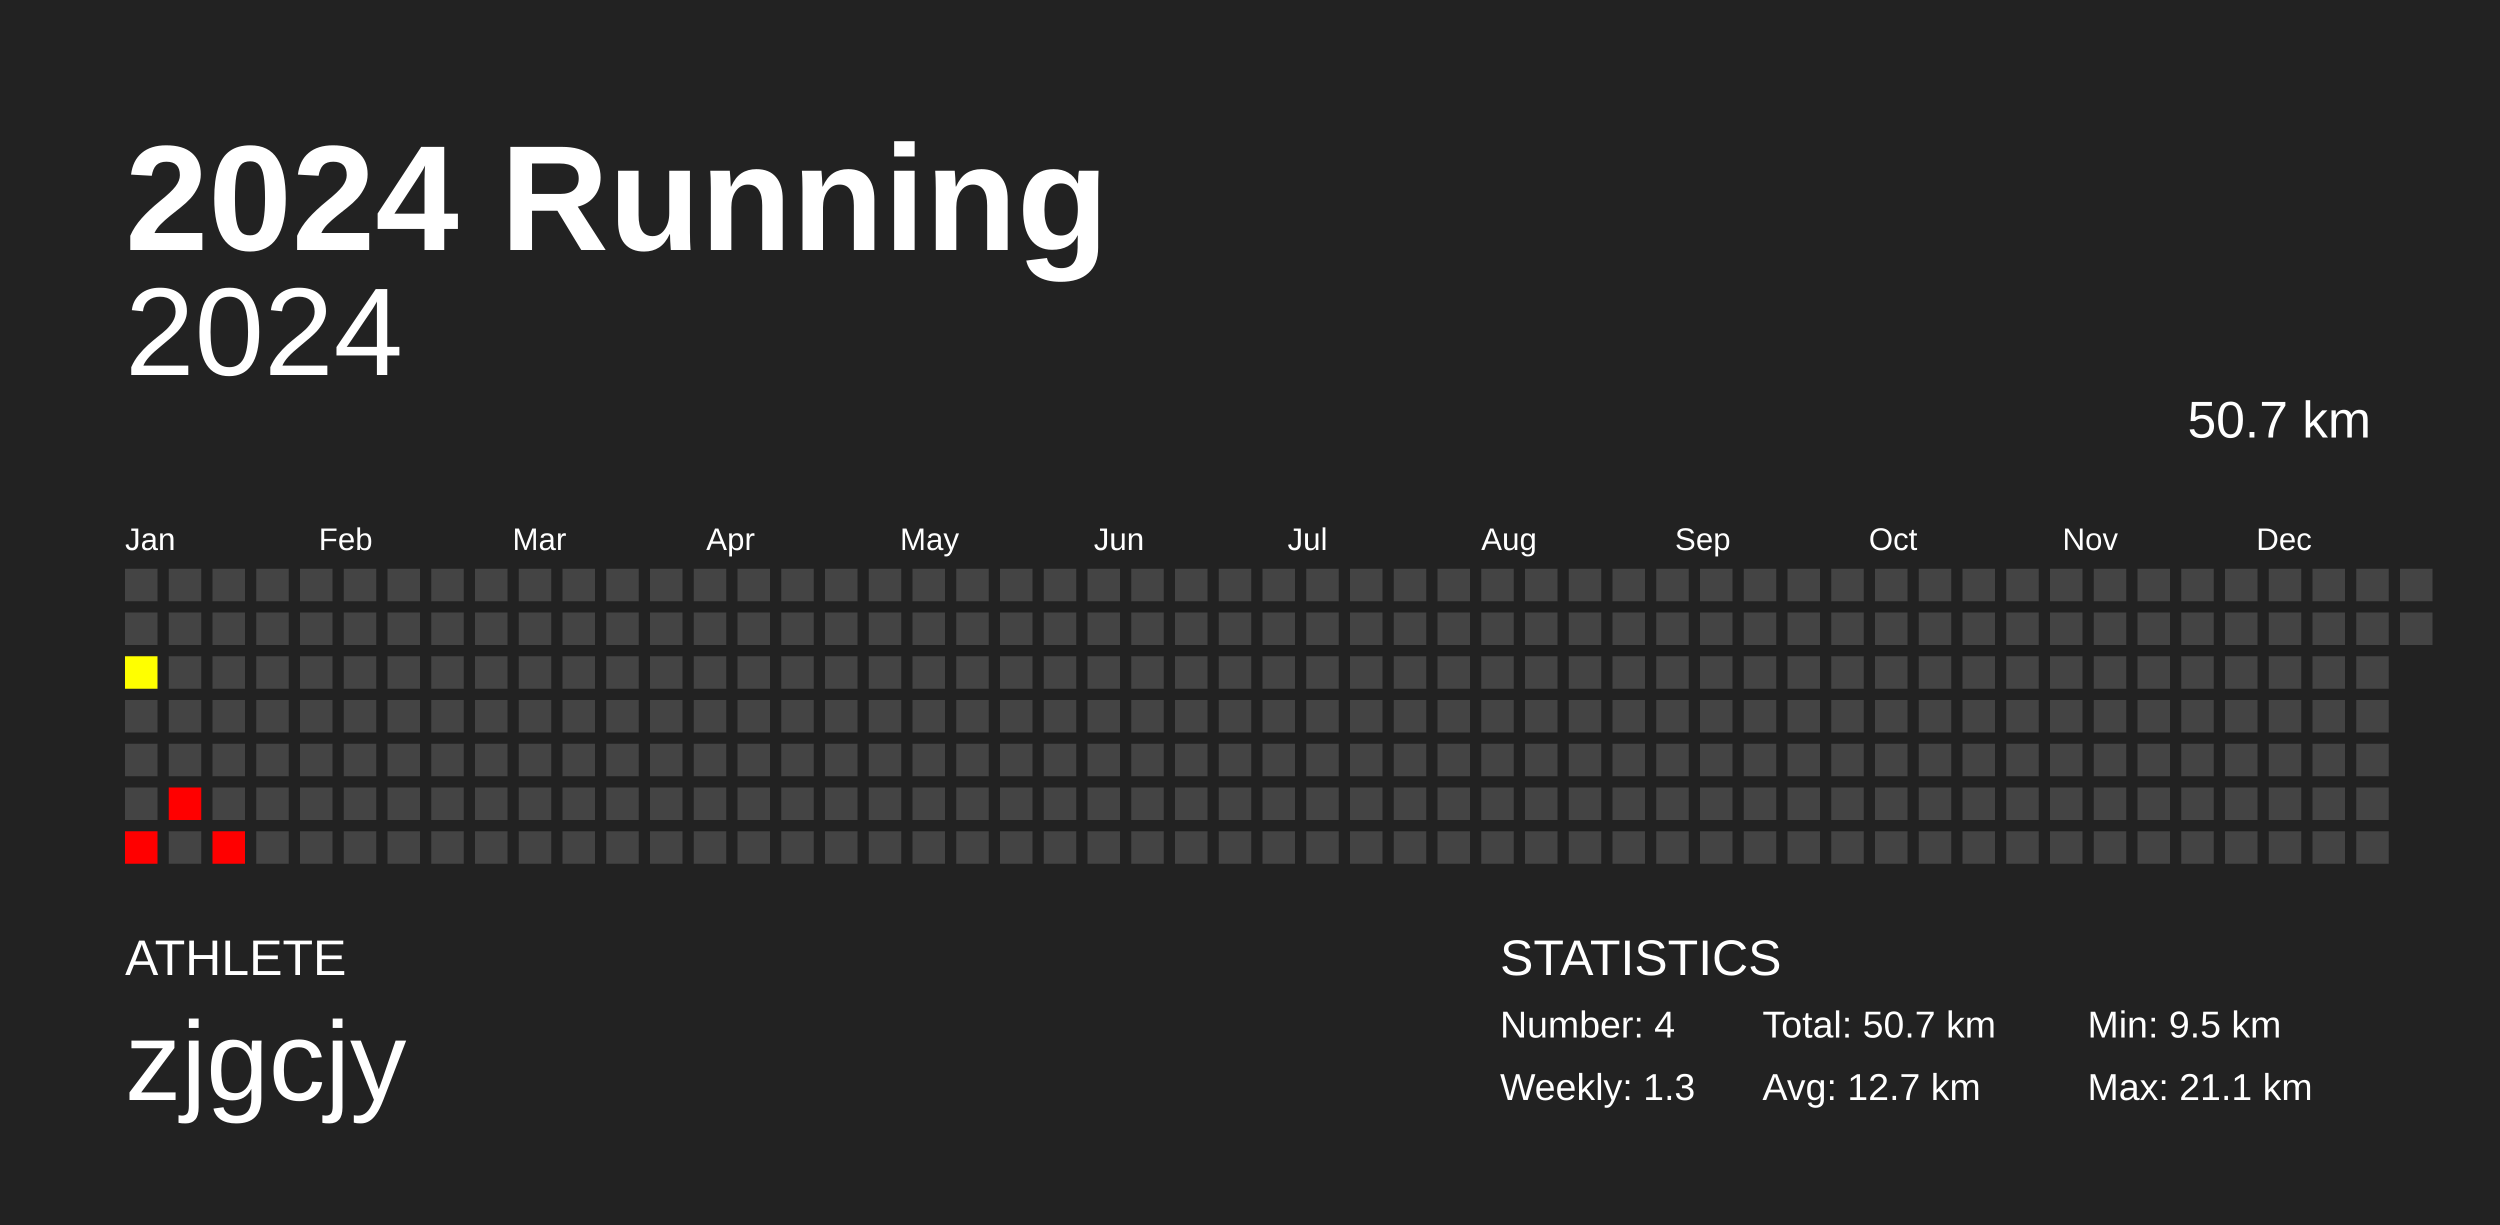
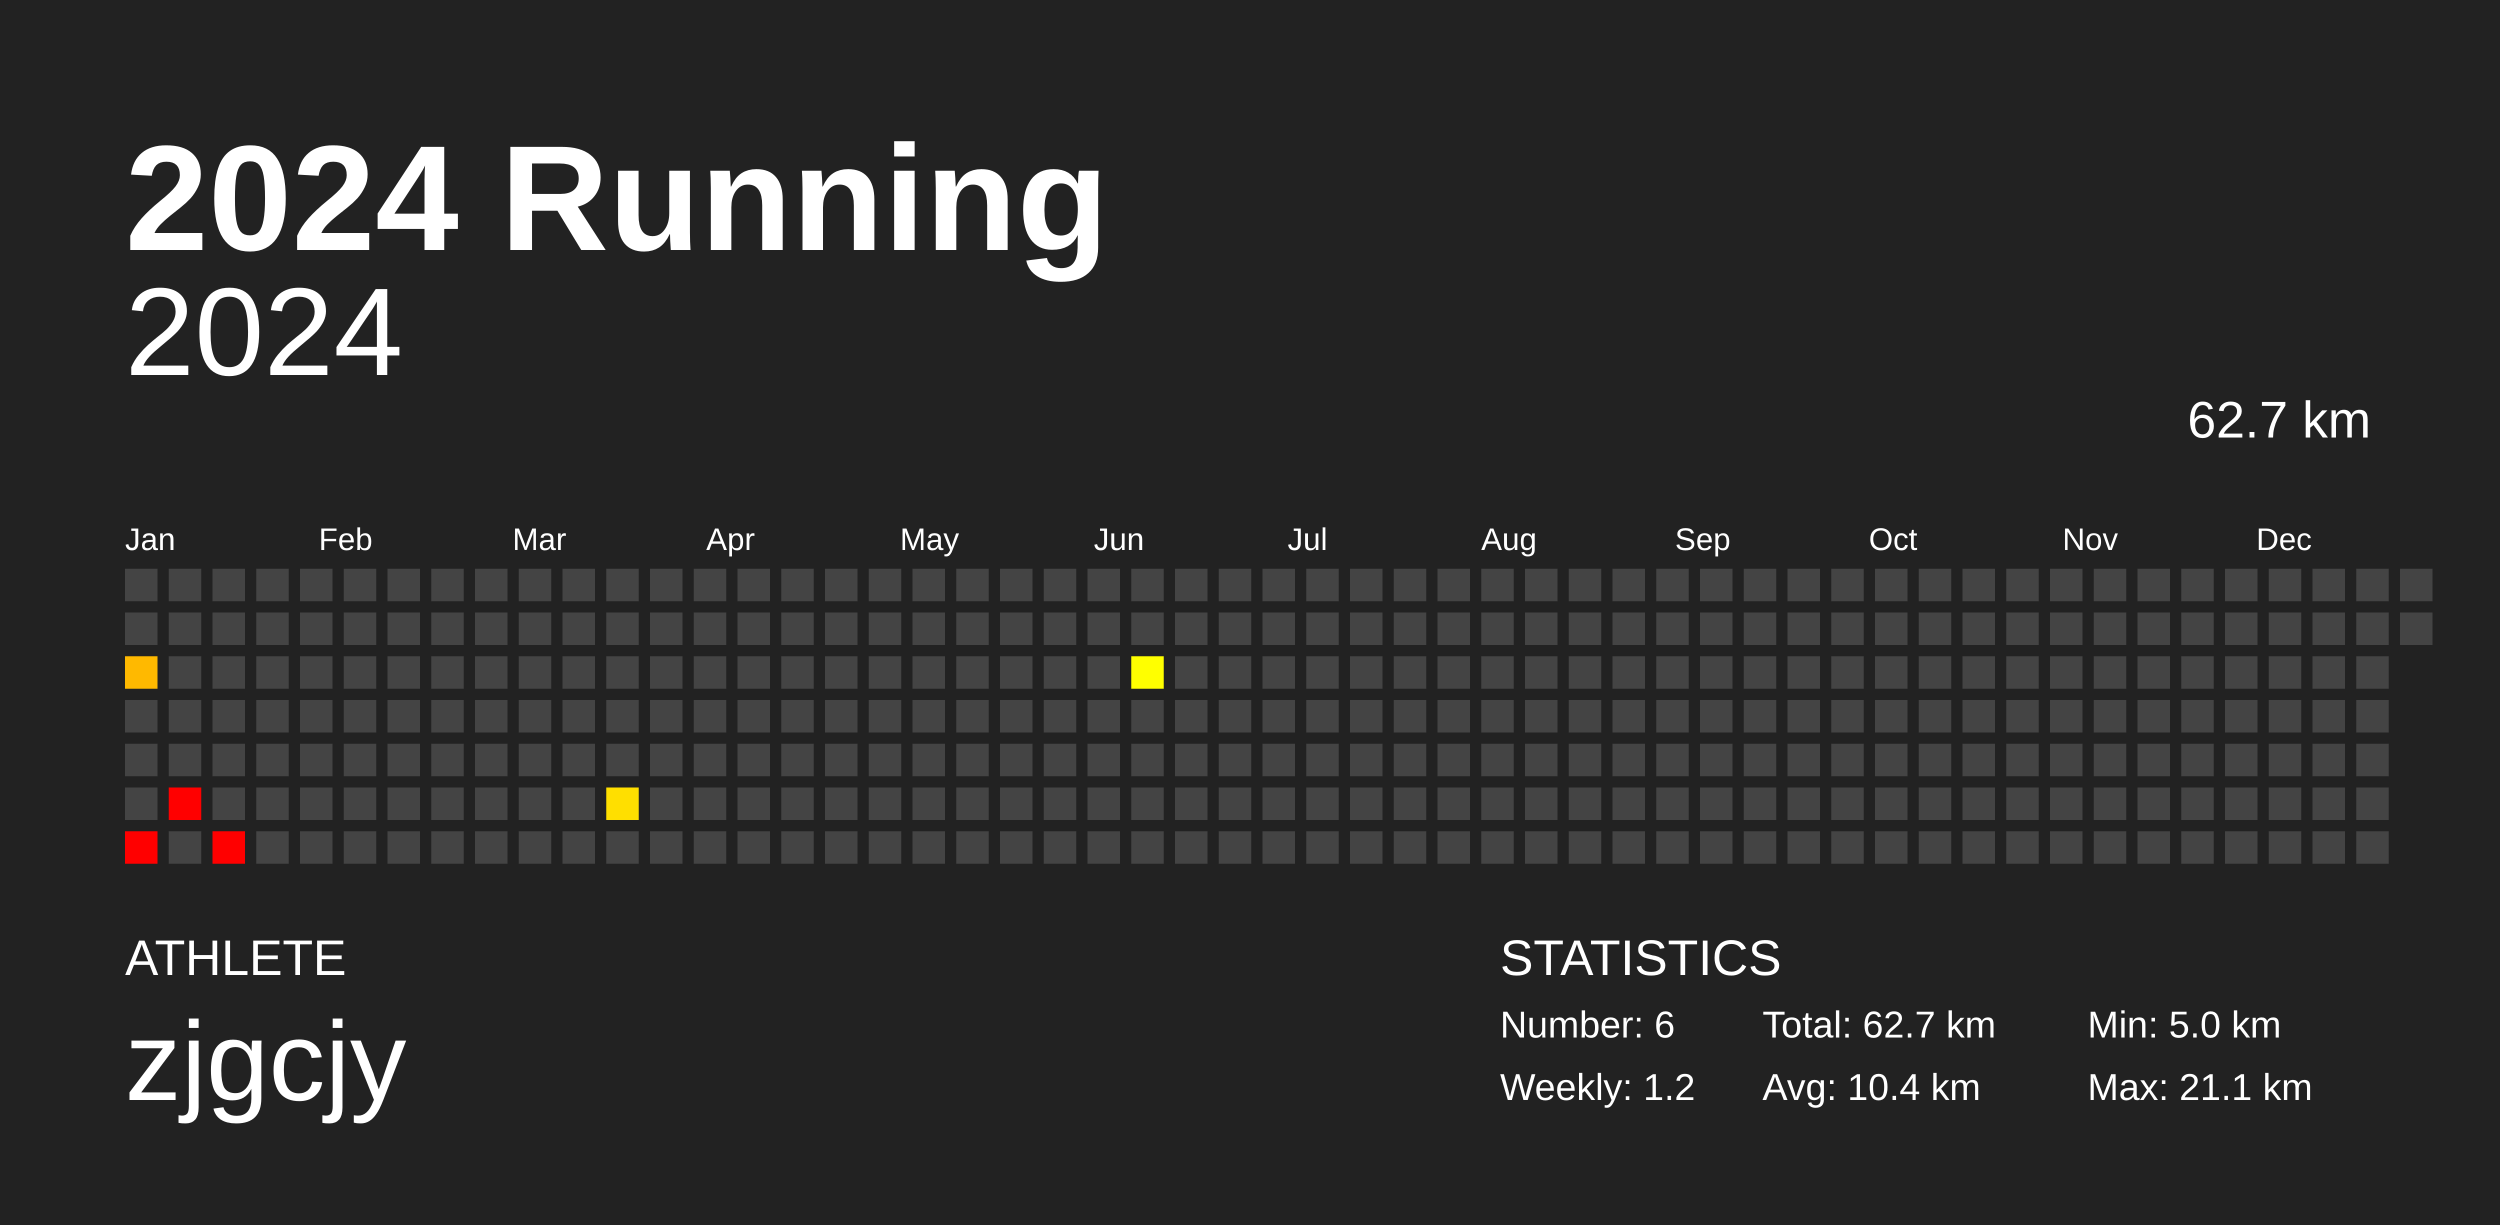
<svg xmlns="http://www.w3.org/2000/svg" baseProfile="full" height="98mm" version="1.1" viewBox="0,0,200,98" width="200mm">
  <defs />
  <rect fill="#222222" height="98" width="200" x="0" y="0" />
  <text fill="#FFFFFF" style="font-size:12px; font-family:Arial; font-weight:bold;" x="10" y="20">2024 Running</text>
  <text fill="#FFFFFF" style="font-size:4px; font-family:Arial" x="10" y="78">ATHLETE</text>
  <text fill="#FFFFFF" style="font-size:9px; font-family:Arial" x="10" y="88">zjgcjy</text>
  <text fill="#FFFFFF" style="font-size:4px; font-family:Arial" x="120" y="78">STATISTICS</text>
-   <text fill="#FFFFFF" style="font-size:3px; font-family:Arial" x="120" y="83">Number: 4</text>
-   <text fill="#FFFFFF" style="font-size:3px; font-family:Arial" x="120" y="88">Weekly: 1.3</text>
-   <text fill="#FFFFFF" style="font-size:3px; font-family:Arial" x="141" y="83">Total: 50.7 km</text>
-   <text fill="#FFFFFF" style="font-size:3px; font-family:Arial" x="141" y="88">Avg: 12.7 km</text>
-   <text fill="#FFFFFF" style="font-size:3px; font-family:Arial" x="167" y="83">Min: 9.5 km</text>
+   <text fill="#FFFFFF" style="font-size:3px; font-family:Arial" x="120" y="83">Number: 6</text>
+   <text fill="#FFFFFF" style="font-size:3px; font-family:Arial" x="120" y="88">Weekly: 1.2</text>
+   <text fill="#FFFFFF" style="font-size:3px; font-family:Arial" x="141" y="83">Total: 62.7 km</text>
+   <text fill="#FFFFFF" style="font-size:3px; font-family:Arial" x="141" y="88">Avg: 10.4 km</text>
+   <text fill="#FFFFFF" style="font-size:3px; font-family:Arial" x="167" y="83">Min: 5.0 km</text>
  <text fill="#FFFFFF" style="font-size:3px; font-family:Arial" x="167" y="88">Max: 21.1 km</text>
  <text alignment-baseline="hanging" fill="#FFFFFF" style="font-size:10.0px; font-family:Arial;" x="10" y="30">2024</text>
-   <text alignment-baseline="hanging" fill="#FFFFFF" style="font-size:4.125px; font-family:Arial;" x="175" y="35">50.7 km</text>
+   <text alignment-baseline="hanging" fill="#FFFFFF" style="font-size:4.125px; font-family:Arial;" x="175" y="35">62.7 km</text>
  <text fill="#FFFFFF" style="font-size:2.5px; font-family:Arial" x="10.0" y="44">Jan</text>
  <text fill="#FFFFFF" style="font-size:2.5px; font-family:Arial" x="25.5" y="44">Feb</text>
  <text fill="#FFFFFF" style="font-size:2.5px; font-family:Arial" x="41.0" y="44">Mar</text>
  <text fill="#FFFFFF" style="font-size:2.5px; font-family:Arial" x="56.5" y="44">Apr</text>
  <text fill="#FFFFFF" style="font-size:2.5px; font-family:Arial" x="72.0" y="44">May</text>
  <text fill="#FFFFFF" style="font-size:2.5px; font-family:Arial" x="87.5" y="44">Jun</text>
  <text fill="#FFFFFF" style="font-size:2.5px; font-family:Arial" x="103.0" y="44">Jul</text>
  <text fill="#FFFFFF" style="font-size:2.5px; font-family:Arial" x="118.5" y="44">Aug</text>
  <text fill="#FFFFFF" style="font-size:2.5px; font-family:Arial" x="134.0" y="44">Sep</text>
  <text fill="#FFFFFF" style="font-size:2.5px; font-family:Arial" x="149.5" y="44">Oct</text>
  <text fill="#FFFFFF" style="font-size:2.5px; font-family:Arial" x="165.0" y="44">Nov</text>
  <text fill="#FFFFFF" style="font-size:2.5px; font-family:Arial" x="180.5" y="44">Dec</text>
  <rect fill="#444444" height="2.6" width="2.6" x="10.0" y="45.5" />
  <rect fill="#444444" height="2.6" width="2.6" x="10.0" y="49.0" />
-   <rect fill="#ffff00" height="2.6" width="2.6" x="10.0" y="52.5" />
+   <rect fill="#ffb900" height="2.6" width="2.6" x="10.0" y="52.5" />
  <rect fill="#444444" height="2.6" width="2.6" x="10.0" y="56.0" />
  <rect fill="#444444" height="2.6" width="2.6" x="10.0" y="59.5" />
  <rect fill="#444444" height="2.6" width="2.6" x="10.0" y="63.0" />
  <rect fill="red" height="2.6" width="2.6" x="10.0" y="66.5" />
  <rect fill="#444444" height="2.6" width="2.6" x="13.5" y="45.5" />
  <rect fill="#444444" height="2.6" width="2.6" x="13.5" y="49.0" />
  <rect fill="#444444" height="2.6" width="2.6" x="13.5" y="52.5" />
  <rect fill="#444444" height="2.6" width="2.6" x="13.5" y="56.0" />
  <rect fill="#444444" height="2.6" width="2.6" x="13.5" y="59.5" />
  <rect fill="red" height="2.6" width="2.6" x="13.5" y="63.0" />
  <rect fill="#444444" height="2.6" width="2.6" x="13.5" y="66.5" />
  <rect fill="#444444" height="2.6" width="2.6" x="17.0" y="45.5" />
  <rect fill="#444444" height="2.6" width="2.6" x="17.0" y="49.0" />
  <rect fill="#444444" height="2.6" width="2.6" x="17.0" y="52.5" />
  <rect fill="#444444" height="2.6" width="2.6" x="17.0" y="56.0" />
  <rect fill="#444444" height="2.6" width="2.6" x="17.0" y="59.5" />
  <rect fill="#444444" height="2.6" width="2.6" x="17.0" y="63.0" />
  <rect fill="red" height="2.6" width="2.6" x="17.0" y="66.5" />
  <rect fill="#444444" height="2.6" width="2.6" x="20.5" y="45.5" />
  <rect fill="#444444" height="2.6" width="2.6" x="20.5" y="49.0" />
  <rect fill="#444444" height="2.6" width="2.6" x="20.5" y="52.5" />
  <rect fill="#444444" height="2.6" width="2.6" x="20.5" y="56.0" />
  <rect fill="#444444" height="2.6" width="2.6" x="20.5" y="59.5" />
  <rect fill="#444444" height="2.6" width="2.6" x="20.5" y="63.0" />
  <rect fill="#444444" height="2.6" width="2.6" x="20.5" y="66.5" />
  <rect fill="#444444" height="2.6" width="2.6" x="24.0" y="45.5" />
  <rect fill="#444444" height="2.6" width="2.6" x="24.0" y="49.0" />
  <rect fill="#444444" height="2.6" width="2.6" x="24.0" y="52.5" />
  <rect fill="#444444" height="2.6" width="2.6" x="24.0" y="56.0" />
  <rect fill="#444444" height="2.6" width="2.6" x="24.0" y="59.5" />
  <rect fill="#444444" height="2.6" width="2.6" x="24.0" y="63.0" />
  <rect fill="#444444" height="2.6" width="2.6" x="24.0" y="66.5" />
  <rect fill="#444444" height="2.6" width="2.6" x="27.5" y="45.5" />
  <rect fill="#444444" height="2.6" width="2.6" x="27.5" y="49.0" />
  <rect fill="#444444" height="2.6" width="2.6" x="27.5" y="52.5" />
  <rect fill="#444444" height="2.6" width="2.6" x="27.5" y="56.0" />
  <rect fill="#444444" height="2.6" width="2.6" x="27.5" y="59.5" />
  <rect fill="#444444" height="2.6" width="2.6" x="27.5" y="63.0" />
  <rect fill="#444444" height="2.6" width="2.6" x="27.5" y="66.5" />
  <rect fill="#444444" height="2.6" width="2.6" x="31.0" y="45.5" />
  <rect fill="#444444" height="2.6" width="2.6" x="31.0" y="49.0" />
  <rect fill="#444444" height="2.6" width="2.6" x="31.0" y="52.5" />
  <rect fill="#444444" height="2.6" width="2.6" x="31.0" y="56.0" />
  <rect fill="#444444" height="2.6" width="2.6" x="31.0" y="59.5" />
  <rect fill="#444444" height="2.6" width="2.6" x="31.0" y="63.0" />
  <rect fill="#444444" height="2.6" width="2.6" x="31.0" y="66.5" />
  <rect fill="#444444" height="2.6" width="2.6" x="34.5" y="45.5" />
  <rect fill="#444444" height="2.6" width="2.6" x="34.5" y="49.0" />
  <rect fill="#444444" height="2.6" width="2.6" x="34.5" y="52.5" />
  <rect fill="#444444" height="2.6" width="2.6" x="34.5" y="56.0" />
  <rect fill="#444444" height="2.6" width="2.6" x="34.5" y="59.5" />
  <rect fill="#444444" height="2.6" width="2.6" x="34.5" y="63.0" />
  <rect fill="#444444" height="2.6" width="2.6" x="34.5" y="66.5" />
  <rect fill="#444444" height="2.6" width="2.6" x="38.0" y="45.5" />
  <rect fill="#444444" height="2.6" width="2.6" x="38.0" y="49.0" />
  <rect fill="#444444" height="2.6" width="2.6" x="38.0" y="52.5" />
  <rect fill="#444444" height="2.6" width="2.6" x="38.0" y="56.0" />
  <rect fill="#444444" height="2.6" width="2.6" x="38.0" y="59.5" />
  <rect fill="#444444" height="2.6" width="2.6" x="38.0" y="63.0" />
  <rect fill="#444444" height="2.6" width="2.6" x="38.0" y="66.5" />
  <rect fill="#444444" height="2.6" width="2.6" x="41.5" y="45.5" />
  <rect fill="#444444" height="2.6" width="2.6" x="41.5" y="49.0" />
  <rect fill="#444444" height="2.6" width="2.6" x="41.5" y="52.5" />
  <rect fill="#444444" height="2.6" width="2.6" x="41.5" y="56.0" />
  <rect fill="#444444" height="2.6" width="2.6" x="41.5" y="59.5" />
  <rect fill="#444444" height="2.6" width="2.6" x="41.5" y="63.0" />
  <rect fill="#444444" height="2.6" width="2.6" x="41.5" y="66.5" />
  <rect fill="#444444" height="2.6" width="2.6" x="45.0" y="45.5" />
  <rect fill="#444444" height="2.6" width="2.6" x="45.0" y="49.0" />
  <rect fill="#444444" height="2.6" width="2.6" x="45.0" y="52.5" />
  <rect fill="#444444" height="2.6" width="2.6" x="45.0" y="56.0" />
  <rect fill="#444444" height="2.6" width="2.6" x="45.0" y="59.5" />
  <rect fill="#444444" height="2.6" width="2.6" x="45.0" y="63.0" />
  <rect fill="#444444" height="2.6" width="2.6" x="45.0" y="66.5" />
  <rect fill="#444444" height="2.6" width="2.6" x="48.5" y="45.5" />
  <rect fill="#444444" height="2.6" width="2.6" x="48.5" y="49.0" />
  <rect fill="#444444" height="2.6" width="2.6" x="48.5" y="52.5" />
  <rect fill="#444444" height="2.6" width="2.6" x="48.5" y="56.0" />
  <rect fill="#444444" height="2.6" width="2.6" x="48.5" y="59.5" />
-   <rect fill="#444444" height="2.6" width="2.6" x="48.5" y="63.0" />
+   <rect fill="#ffdf00" height="2.6" width="2.6" x="48.5" y="63.0" />
  <rect fill="#444444" height="2.6" width="2.6" x="48.5" y="66.5" />
  <rect fill="#444444" height="2.6" width="2.6" x="52.0" y="45.5" />
  <rect fill="#444444" height="2.6" width="2.6" x="52.0" y="49.0" />
  <rect fill="#444444" height="2.6" width="2.6" x="52.0" y="52.5" />
  <rect fill="#444444" height="2.6" width="2.6" x="52.0" y="56.0" />
  <rect fill="#444444" height="2.6" width="2.6" x="52.0" y="59.5" />
  <rect fill="#444444" height="2.6" width="2.6" x="52.0" y="63.0" />
  <rect fill="#444444" height="2.6" width="2.6" x="52.0" y="66.5" />
  <rect fill="#444444" height="2.6" width="2.6" x="55.5" y="45.5" />
  <rect fill="#444444" height="2.6" width="2.6" x="55.5" y="49.0" />
  <rect fill="#444444" height="2.6" width="2.6" x="55.5" y="52.5" />
  <rect fill="#444444" height="2.6" width="2.6" x="55.5" y="56.0" />
  <rect fill="#444444" height="2.6" width="2.6" x="55.5" y="59.5" />
  <rect fill="#444444" height="2.6" width="2.6" x="55.5" y="63.0" />
  <rect fill="#444444" height="2.6" width="2.6" x="55.5" y="66.5" />
  <rect fill="#444444" height="2.6" width="2.6" x="59.0" y="45.5" />
  <rect fill="#444444" height="2.6" width="2.6" x="59.0" y="49.0" />
  <rect fill="#444444" height="2.6" width="2.6" x="59.0" y="52.5" />
  <rect fill="#444444" height="2.6" width="2.6" x="59.0" y="56.0" />
  <rect fill="#444444" height="2.6" width="2.6" x="59.0" y="59.5" />
  <rect fill="#444444" height="2.6" width="2.6" x="59.0" y="63.0" />
  <rect fill="#444444" height="2.6" width="2.6" x="59.0" y="66.5" />
  <rect fill="#444444" height="2.6" width="2.6" x="62.5" y="45.5" />
  <rect fill="#444444" height="2.6" width="2.6" x="62.5" y="49.0" />
  <rect fill="#444444" height="2.6" width="2.6" x="62.5" y="52.5" />
  <rect fill="#444444" height="2.6" width="2.6" x="62.5" y="56.0" />
  <rect fill="#444444" height="2.6" width="2.6" x="62.5" y="59.5" />
  <rect fill="#444444" height="2.6" width="2.6" x="62.5" y="63.0" />
  <rect fill="#444444" height="2.6" width="2.6" x="62.5" y="66.5" />
  <rect fill="#444444" height="2.6" width="2.6" x="66.0" y="45.5" />
  <rect fill="#444444" height="2.6" width="2.6" x="66.0" y="49.0" />
  <rect fill="#444444" height="2.6" width="2.6" x="66.0" y="52.5" />
  <rect fill="#444444" height="2.6" width="2.6" x="66.0" y="56.0" />
  <rect fill="#444444" height="2.6" width="2.6" x="66.0" y="59.5" />
  <rect fill="#444444" height="2.6" width="2.6" x="66.0" y="63.0" />
  <rect fill="#444444" height="2.6" width="2.6" x="66.0" y="66.5" />
  <rect fill="#444444" height="2.6" width="2.6" x="69.5" y="45.5" />
  <rect fill="#444444" height="2.6" width="2.6" x="69.5" y="49.0" />
  <rect fill="#444444" height="2.6" width="2.6" x="69.5" y="52.5" />
  <rect fill="#444444" height="2.6" width="2.6" x="69.5" y="56.0" />
  <rect fill="#444444" height="2.6" width="2.6" x="69.5" y="59.5" />
  <rect fill="#444444" height="2.6" width="2.6" x="69.5" y="63.0" />
  <rect fill="#444444" height="2.6" width="2.6" x="69.5" y="66.5" />
  <rect fill="#444444" height="2.6" width="2.6" x="73.0" y="45.5" />
  <rect fill="#444444" height="2.6" width="2.6" x="73.0" y="49.0" />
  <rect fill="#444444" height="2.6" width="2.6" x="73.0" y="52.5" />
  <rect fill="#444444" height="2.6" width="2.6" x="73.0" y="56.0" />
  <rect fill="#444444" height="2.6" width="2.6" x="73.0" y="59.5" />
  <rect fill="#444444" height="2.6" width="2.6" x="73.0" y="63.0" />
  <rect fill="#444444" height="2.6" width="2.6" x="73.0" y="66.5" />
  <rect fill="#444444" height="2.6" width="2.6" x="76.5" y="45.5" />
  <rect fill="#444444" height="2.6" width="2.6" x="76.5" y="49.0" />
  <rect fill="#444444" height="2.6" width="2.6" x="76.5" y="52.5" />
  <rect fill="#444444" height="2.6" width="2.6" x="76.5" y="56.0" />
  <rect fill="#444444" height="2.6" width="2.6" x="76.5" y="59.5" />
  <rect fill="#444444" height="2.6" width="2.6" x="76.5" y="63.0" />
  <rect fill="#444444" height="2.6" width="2.6" x="76.5" y="66.5" />
  <rect fill="#444444" height="2.6" width="2.6" x="80.0" y="45.5" />
  <rect fill="#444444" height="2.6" width="2.6" x="80.0" y="49.0" />
  <rect fill="#444444" height="2.6" width="2.6" x="80.0" y="52.5" />
  <rect fill="#444444" height="2.6" width="2.6" x="80.0" y="56.0" />
  <rect fill="#444444" height="2.6" width="2.6" x="80.0" y="59.5" />
  <rect fill="#444444" height="2.6" width="2.6" x="80.0" y="63.0" />
  <rect fill="#444444" height="2.6" width="2.6" x="80.0" y="66.5" />
  <rect fill="#444444" height="2.6" width="2.6" x="83.5" y="45.5" />
  <rect fill="#444444" height="2.6" width="2.6" x="83.5" y="49.0" />
  <rect fill="#444444" height="2.6" width="2.6" x="83.5" y="52.5" />
  <rect fill="#444444" height="2.6" width="2.6" x="83.5" y="56.0" />
  <rect fill="#444444" height="2.6" width="2.6" x="83.5" y="59.5" />
  <rect fill="#444444" height="2.6" width="2.6" x="83.5" y="63.0" />
  <rect fill="#444444" height="2.6" width="2.6" x="83.5" y="66.5" />
  <rect fill="#444444" height="2.6" width="2.6" x="87.0" y="45.5" />
  <rect fill="#444444" height="2.6" width="2.6" x="87.0" y="49.0" />
  <rect fill="#444444" height="2.6" width="2.6" x="87.0" y="52.5" />
  <rect fill="#444444" height="2.6" width="2.6" x="87.0" y="56.0" />
  <rect fill="#444444" height="2.6" width="2.6" x="87.0" y="59.5" />
  <rect fill="#444444" height="2.6" width="2.6" x="87.0" y="63.0" />
  <rect fill="#444444" height="2.6" width="2.6" x="87.0" y="66.5" />
  <rect fill="#444444" height="2.6" width="2.6" x="90.5" y="45.5" />
  <rect fill="#444444" height="2.6" width="2.6" x="90.5" y="49.0" />
-   <rect fill="#444444" height="2.6" width="2.6" x="90.5" y="52.5" />
+   <rect fill="#ffff00" height="2.6" width="2.6" x="90.5" y="52.5" />
  <rect fill="#444444" height="2.6" width="2.6" x="90.5" y="56.0" />
  <rect fill="#444444" height="2.6" width="2.6" x="90.5" y="59.5" />
  <rect fill="#444444" height="2.6" width="2.6" x="90.5" y="63.0" />
  <rect fill="#444444" height="2.6" width="2.6" x="90.5" y="66.5" />
  <rect fill="#444444" height="2.6" width="2.6" x="94.0" y="45.5" />
  <rect fill="#444444" height="2.6" width="2.6" x="94.0" y="49.0" />
  <rect fill="#444444" height="2.6" width="2.6" x="94.0" y="52.5" />
  <rect fill="#444444" height="2.6" width="2.6" x="94.0" y="56.0" />
  <rect fill="#444444" height="2.6" width="2.6" x="94.0" y="59.5" />
  <rect fill="#444444" height="2.6" width="2.6" x="94.0" y="63.0" />
  <rect fill="#444444" height="2.6" width="2.6" x="94.0" y="66.5" />
  <rect fill="#444444" height="2.6" width="2.6" x="97.5" y="45.5" />
  <rect fill="#444444" height="2.6" width="2.6" x="97.5" y="49.0" />
  <rect fill="#444444" height="2.6" width="2.6" x="97.5" y="52.5" />
  <rect fill="#444444" height="2.6" width="2.6" x="97.5" y="56.0" />
  <rect fill="#444444" height="2.6" width="2.6" x="97.5" y="59.5" />
  <rect fill="#444444" height="2.6" width="2.6" x="97.5" y="63.0" />
  <rect fill="#444444" height="2.6" width="2.6" x="97.5" y="66.5" />
  <rect fill="#444444" height="2.6" width="2.6" x="101.0" y="45.5" />
  <rect fill="#444444" height="2.6" width="2.6" x="101.0" y="49.0" />
  <rect fill="#444444" height="2.6" width="2.6" x="101.0" y="52.5" />
  <rect fill="#444444" height="2.6" width="2.6" x="101.0" y="56.0" />
  <rect fill="#444444" height="2.6" width="2.6" x="101.0" y="59.5" />
  <rect fill="#444444" height="2.6" width="2.6" x="101.0" y="63.0" />
  <rect fill="#444444" height="2.6" width="2.6" x="101.0" y="66.5" />
  <rect fill="#444444" height="2.6" width="2.6" x="104.5" y="45.5" />
  <rect fill="#444444" height="2.6" width="2.6" x="104.5" y="49.0" />
  <rect fill="#444444" height="2.6" width="2.6" x="104.5" y="52.5" />
  <rect fill="#444444" height="2.6" width="2.6" x="104.5" y="56.0" />
  <rect fill="#444444" height="2.6" width="2.6" x="104.5" y="59.5" />
  <rect fill="#444444" height="2.6" width="2.6" x="104.5" y="63.0" />
  <rect fill="#444444" height="2.6" width="2.6" x="104.5" y="66.5" />
  <rect fill="#444444" height="2.6" width="2.6" x="108.0" y="45.5" />
  <rect fill="#444444" height="2.6" width="2.6" x="108.0" y="49.0" />
  <rect fill="#444444" height="2.6" width="2.6" x="108.0" y="52.5" />
  <rect fill="#444444" height="2.6" width="2.6" x="108.0" y="56.0" />
  <rect fill="#444444" height="2.6" width="2.6" x="108.0" y="59.5" />
  <rect fill="#444444" height="2.6" width="2.6" x="108.0" y="63.0" />
  <rect fill="#444444" height="2.6" width="2.6" x="108.0" y="66.5" />
  <rect fill="#444444" height="2.6" width="2.6" x="111.5" y="45.5" />
  <rect fill="#444444" height="2.6" width="2.6" x="111.5" y="49.0" />
  <rect fill="#444444" height="2.6" width="2.6" x="111.5" y="52.5" />
  <rect fill="#444444" height="2.6" width="2.6" x="111.5" y="56.0" />
  <rect fill="#444444" height="2.6" width="2.6" x="111.5" y="59.5" />
  <rect fill="#444444" height="2.6" width="2.6" x="111.5" y="63.0" />
  <rect fill="#444444" height="2.6" width="2.6" x="111.5" y="66.5" />
  <rect fill="#444444" height="2.6" width="2.6" x="115.0" y="45.5" />
  <rect fill="#444444" height="2.6" width="2.6" x="115.0" y="49.0" />
  <rect fill="#444444" height="2.6" width="2.6" x="115.0" y="52.5" />
  <rect fill="#444444" height="2.6" width="2.6" x="115.0" y="56.0" />
  <rect fill="#444444" height="2.6" width="2.6" x="115.0" y="59.5" />
  <rect fill="#444444" height="2.6" width="2.6" x="115.0" y="63.0" />
  <rect fill="#444444" height="2.6" width="2.6" x="115.0" y="66.5" />
  <rect fill="#444444" height="2.6" width="2.6" x="118.5" y="45.5" />
  <rect fill="#444444" height="2.6" width="2.6" x="118.5" y="49.0" />
  <rect fill="#444444" height="2.6" width="2.6" x="118.5" y="52.5" />
  <rect fill="#444444" height="2.6" width="2.6" x="118.5" y="56.0" />
  <rect fill="#444444" height="2.6" width="2.6" x="118.5" y="59.5" />
  <rect fill="#444444" height="2.6" width="2.6" x="118.5" y="63.0" />
  <rect fill="#444444" height="2.6" width="2.6" x="118.5" y="66.5" />
  <rect fill="#444444" height="2.6" width="2.6" x="122.0" y="45.5" />
  <rect fill="#444444" height="2.6" width="2.6" x="122.0" y="49.0" />
  <rect fill="#444444" height="2.6" width="2.6" x="122.0" y="52.5" />
  <rect fill="#444444" height="2.6" width="2.6" x="122.0" y="56.0" />
  <rect fill="#444444" height="2.6" width="2.6" x="122.0" y="59.5" />
  <rect fill="#444444" height="2.6" width="2.6" x="122.0" y="63.0" />
  <rect fill="#444444" height="2.6" width="2.6" x="122.0" y="66.5" />
  <rect fill="#444444" height="2.6" width="2.6" x="125.5" y="45.5" />
  <rect fill="#444444" height="2.6" width="2.6" x="125.5" y="49.0" />
  <rect fill="#444444" height="2.6" width="2.6" x="125.5" y="52.5" />
  <rect fill="#444444" height="2.6" width="2.6" x="125.5" y="56.0" />
  <rect fill="#444444" height="2.6" width="2.6" x="125.5" y="59.5" />
  <rect fill="#444444" height="2.6" width="2.6" x="125.5" y="63.0" />
  <rect fill="#444444" height="2.6" width="2.6" x="125.5" y="66.5" />
  <rect fill="#444444" height="2.6" width="2.6" x="129.0" y="45.5" />
  <rect fill="#444444" height="2.6" width="2.6" x="129.0" y="49.0" />
  <rect fill="#444444" height="2.6" width="2.6" x="129.0" y="52.5" />
  <rect fill="#444444" height="2.6" width="2.6" x="129.0" y="56.0" />
  <rect fill="#444444" height="2.6" width="2.6" x="129.0" y="59.5" />
  <rect fill="#444444" height="2.6" width="2.6" x="129.0" y="63.0" />
  <rect fill="#444444" height="2.6" width="2.6" x="129.0" y="66.5" />
  <rect fill="#444444" height="2.6" width="2.6" x="132.5" y="45.5" />
  <rect fill="#444444" height="2.6" width="2.6" x="132.5" y="49.0" />
  <rect fill="#444444" height="2.6" width="2.6" x="132.5" y="52.5" />
  <rect fill="#444444" height="2.6" width="2.6" x="132.5" y="56.0" />
  <rect fill="#444444" height="2.6" width="2.6" x="132.5" y="59.5" />
  <rect fill="#444444" height="2.6" width="2.6" x="132.5" y="63.0" />
  <rect fill="#444444" height="2.6" width="2.6" x="132.5" y="66.5" />
  <rect fill="#444444" height="2.6" width="2.6" x="136.0" y="45.5" />
  <rect fill="#444444" height="2.6" width="2.6" x="136.0" y="49.0" />
  <rect fill="#444444" height="2.6" width="2.6" x="136.0" y="52.5" />
  <rect fill="#444444" height="2.6" width="2.6" x="136.0" y="56.0" />
  <rect fill="#444444" height="2.6" width="2.6" x="136.0" y="59.5" />
  <rect fill="#444444" height="2.6" width="2.6" x="136.0" y="63.0" />
  <rect fill="#444444" height="2.6" width="2.6" x="136.0" y="66.5" />
  <rect fill="#444444" height="2.6" width="2.6" x="139.5" y="45.5" />
  <rect fill="#444444" height="2.6" width="2.6" x="139.5" y="49.0" />
  <rect fill="#444444" height="2.6" width="2.6" x="139.5" y="52.5" />
  <rect fill="#444444" height="2.6" width="2.6" x="139.5" y="56.0" />
  <rect fill="#444444" height="2.6" width="2.6" x="139.5" y="59.5" />
  <rect fill="#444444" height="2.6" width="2.6" x="139.5" y="63.0" />
  <rect fill="#444444" height="2.6" width="2.6" x="139.5" y="66.5" />
  <rect fill="#444444" height="2.6" width="2.6" x="143.0" y="45.5" />
  <rect fill="#444444" height="2.6" width="2.6" x="143.0" y="49.0" />
  <rect fill="#444444" height="2.6" width="2.6" x="143.0" y="52.5" />
  <rect fill="#444444" height="2.6" width="2.6" x="143.0" y="56.0" />
  <rect fill="#444444" height="2.6" width="2.6" x="143.0" y="59.5" />
  <rect fill="#444444" height="2.6" width="2.6" x="143.0" y="63.0" />
  <rect fill="#444444" height="2.6" width="2.6" x="143.0" y="66.5" />
  <rect fill="#444444" height="2.6" width="2.6" x="146.5" y="45.5" />
  <rect fill="#444444" height="2.6" width="2.6" x="146.5" y="49.0" />
  <rect fill="#444444" height="2.6" width="2.6" x="146.5" y="52.5" />
  <rect fill="#444444" height="2.6" width="2.6" x="146.5" y="56.0" />
  <rect fill="#444444" height="2.6" width="2.6" x="146.5" y="59.5" />
  <rect fill="#444444" height="2.6" width="2.6" x="146.5" y="63.0" />
  <rect fill="#444444" height="2.6" width="2.6" x="146.5" y="66.5" />
  <rect fill="#444444" height="2.6" width="2.6" x="150.0" y="45.5" />
  <rect fill="#444444" height="2.6" width="2.6" x="150.0" y="49.0" />
  <rect fill="#444444" height="2.6" width="2.6" x="150.0" y="52.5" />
  <rect fill="#444444" height="2.6" width="2.6" x="150.0" y="56.0" />
  <rect fill="#444444" height="2.6" width="2.6" x="150.0" y="59.5" />
  <rect fill="#444444" height="2.6" width="2.6" x="150.0" y="63.0" />
  <rect fill="#444444" height="2.6" width="2.6" x="150.0" y="66.5" />
  <rect fill="#444444" height="2.6" width="2.6" x="153.5" y="45.5" />
  <rect fill="#444444" height="2.6" width="2.6" x="153.5" y="49.0" />
  <rect fill="#444444" height="2.6" width="2.6" x="153.5" y="52.5" />
  <rect fill="#444444" height="2.6" width="2.6" x="153.5" y="56.0" />
  <rect fill="#444444" height="2.6" width="2.6" x="153.5" y="59.5" />
  <rect fill="#444444" height="2.6" width="2.6" x="153.5" y="63.0" />
  <rect fill="#444444" height="2.6" width="2.6" x="153.5" y="66.5" />
  <rect fill="#444444" height="2.6" width="2.6" x="157.0" y="45.5" />
  <rect fill="#444444" height="2.6" width="2.6" x="157.0" y="49.0" />
  <rect fill="#444444" height="2.6" width="2.6" x="157.0" y="52.5" />
  <rect fill="#444444" height="2.6" width="2.6" x="157.0" y="56.0" />
  <rect fill="#444444" height="2.6" width="2.6" x="157.0" y="59.5" />
  <rect fill="#444444" height="2.6" width="2.6" x="157.0" y="63.0" />
  <rect fill="#444444" height="2.6" width="2.6" x="157.0" y="66.5" />
  <rect fill="#444444" height="2.6" width="2.6" x="160.5" y="45.5" />
  <rect fill="#444444" height="2.6" width="2.6" x="160.5" y="49.0" />
  <rect fill="#444444" height="2.6" width="2.6" x="160.5" y="52.5" />
  <rect fill="#444444" height="2.6" width="2.6" x="160.5" y="56.0" />
  <rect fill="#444444" height="2.6" width="2.6" x="160.5" y="59.5" />
  <rect fill="#444444" height="2.6" width="2.6" x="160.5" y="63.0" />
  <rect fill="#444444" height="2.6" width="2.6" x="160.5" y="66.5" />
  <rect fill="#444444" height="2.6" width="2.6" x="164.0" y="45.5" />
  <rect fill="#444444" height="2.6" width="2.6" x="164.0" y="49.0" />
  <rect fill="#444444" height="2.6" width="2.6" x="164.0" y="52.5" />
  <rect fill="#444444" height="2.6" width="2.6" x="164.0" y="56.0" />
  <rect fill="#444444" height="2.6" width="2.6" x="164.0" y="59.5" />
  <rect fill="#444444" height="2.6" width="2.6" x="164.0" y="63.0" />
  <rect fill="#444444" height="2.6" width="2.6" x="164.0" y="66.5" />
  <rect fill="#444444" height="2.6" width="2.6" x="167.5" y="45.5" />
  <rect fill="#444444" height="2.6" width="2.6" x="167.5" y="49.0" />
  <rect fill="#444444" height="2.6" width="2.6" x="167.5" y="52.5" />
  <rect fill="#444444" height="2.6" width="2.6" x="167.5" y="56.0" />
  <rect fill="#444444" height="2.6" width="2.6" x="167.5" y="59.5" />
  <rect fill="#444444" height="2.6" width="2.6" x="167.5" y="63.0" />
  <rect fill="#444444" height="2.6" width="2.6" x="167.5" y="66.5" />
  <rect fill="#444444" height="2.6" width="2.6" x="171.0" y="45.5" />
  <rect fill="#444444" height="2.6" width="2.6" x="171.0" y="49.0" />
  <rect fill="#444444" height="2.6" width="2.6" x="171.0" y="52.5" />
  <rect fill="#444444" height="2.6" width="2.6" x="171.0" y="56.0" />
  <rect fill="#444444" height="2.6" width="2.6" x="171.0" y="59.5" />
  <rect fill="#444444" height="2.6" width="2.6" x="171.0" y="63.0" />
  <rect fill="#444444" height="2.6" width="2.6" x="171.0" y="66.5" />
  <rect fill="#444444" height="2.6" width="2.6" x="174.5" y="45.5" />
  <rect fill="#444444" height="2.6" width="2.6" x="174.5" y="49.0" />
  <rect fill="#444444" height="2.6" width="2.6" x="174.5" y="52.5" />
  <rect fill="#444444" height="2.6" width="2.6" x="174.5" y="56.0" />
  <rect fill="#444444" height="2.6" width="2.6" x="174.5" y="59.5" />
  <rect fill="#444444" height="2.6" width="2.6" x="174.5" y="63.0" />
  <rect fill="#444444" height="2.6" width="2.6" x="174.5" y="66.5" />
  <rect fill="#444444" height="2.6" width="2.6" x="178.0" y="45.5" />
  <rect fill="#444444" height="2.6" width="2.6" x="178.0" y="49.0" />
  <rect fill="#444444" height="2.6" width="2.6" x="178.0" y="52.5" />
  <rect fill="#444444" height="2.6" width="2.6" x="178.0" y="56.0" />
  <rect fill="#444444" height="2.6" width="2.6" x="178.0" y="59.5" />
  <rect fill="#444444" height="2.6" width="2.6" x="178.0" y="63.0" />
  <rect fill="#444444" height="2.6" width="2.6" x="178.0" y="66.5" />
  <rect fill="#444444" height="2.6" width="2.6" x="181.5" y="45.5" />
  <rect fill="#444444" height="2.6" width="2.6" x="181.5" y="49.0" />
  <rect fill="#444444" height="2.6" width="2.6" x="181.5" y="52.5" />
  <rect fill="#444444" height="2.6" width="2.6" x="181.5" y="56.0" />
  <rect fill="#444444" height="2.6" width="2.6" x="181.5" y="59.5" />
  <rect fill="#444444" height="2.6" width="2.6" x="181.5" y="63.0" />
  <rect fill="#444444" height="2.6" width="2.6" x="181.5" y="66.5" />
  <rect fill="#444444" height="2.6" width="2.6" x="185.0" y="45.5" />
  <rect fill="#444444" height="2.6" width="2.6" x="185.0" y="49.0" />
  <rect fill="#444444" height="2.6" width="2.6" x="185.0" y="52.5" />
  <rect fill="#444444" height="2.6" width="2.6" x="185.0" y="56.0" />
  <rect fill="#444444" height="2.6" width="2.6" x="185.0" y="59.5" />
  <rect fill="#444444" height="2.6" width="2.6" x="185.0" y="63.0" />
  <rect fill="#444444" height="2.6" width="2.6" x="185.0" y="66.5" />
  <rect fill="#444444" height="2.6" width="2.6" x="188.5" y="45.5" />
  <rect fill="#444444" height="2.6" width="2.6" x="188.5" y="49.0" />
  <rect fill="#444444" height="2.6" width="2.6" x="188.5" y="52.5" />
  <rect fill="#444444" height="2.6" width="2.6" x="188.5" y="56.0" />
  <rect fill="#444444" height="2.6" width="2.6" x="188.5" y="59.5" />
  <rect fill="#444444" height="2.6" width="2.6" x="188.5" y="63.0" />
  <rect fill="#444444" height="2.6" width="2.6" x="188.5" y="66.5" />
  <rect fill="#444444" height="2.6" width="2.6" x="192.0" y="45.5" />
  <rect fill="#444444" height="2.6" width="2.6" x="192.0" y="49.0" />
</svg>
